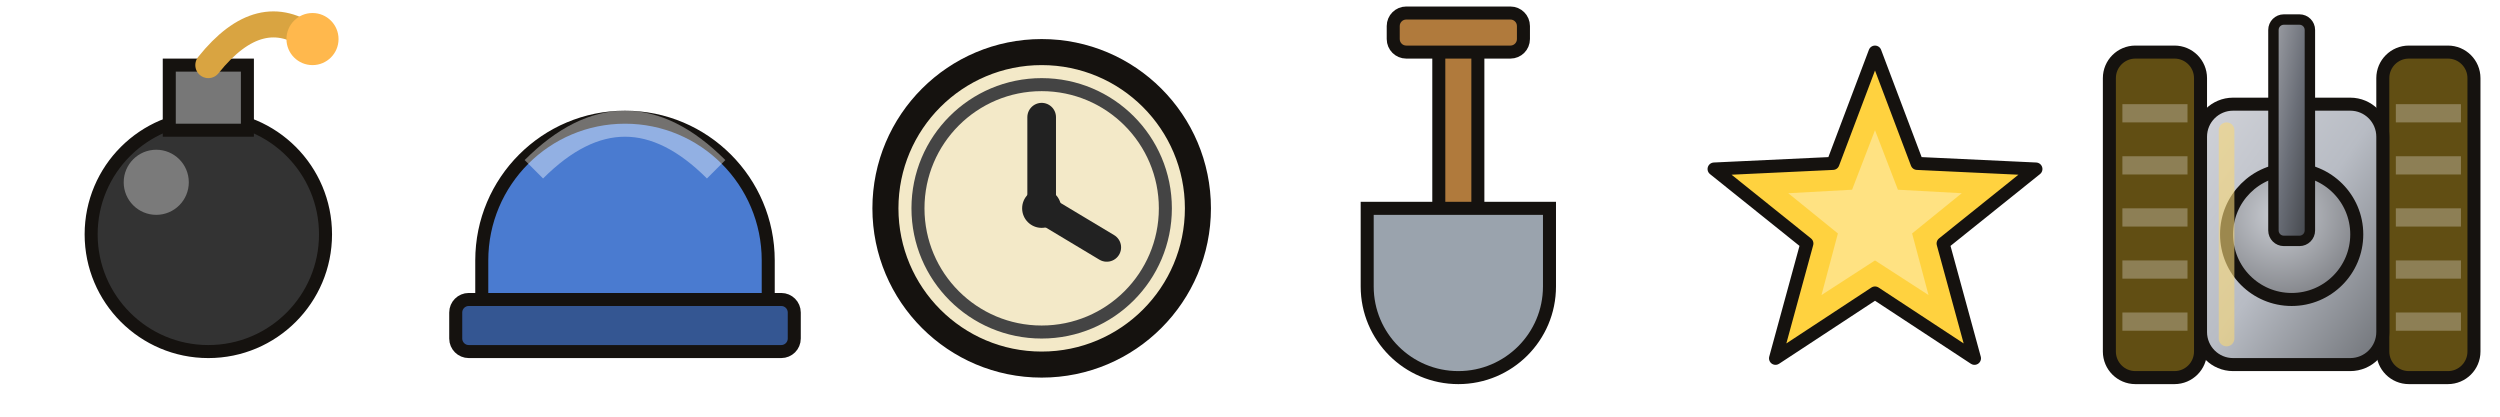
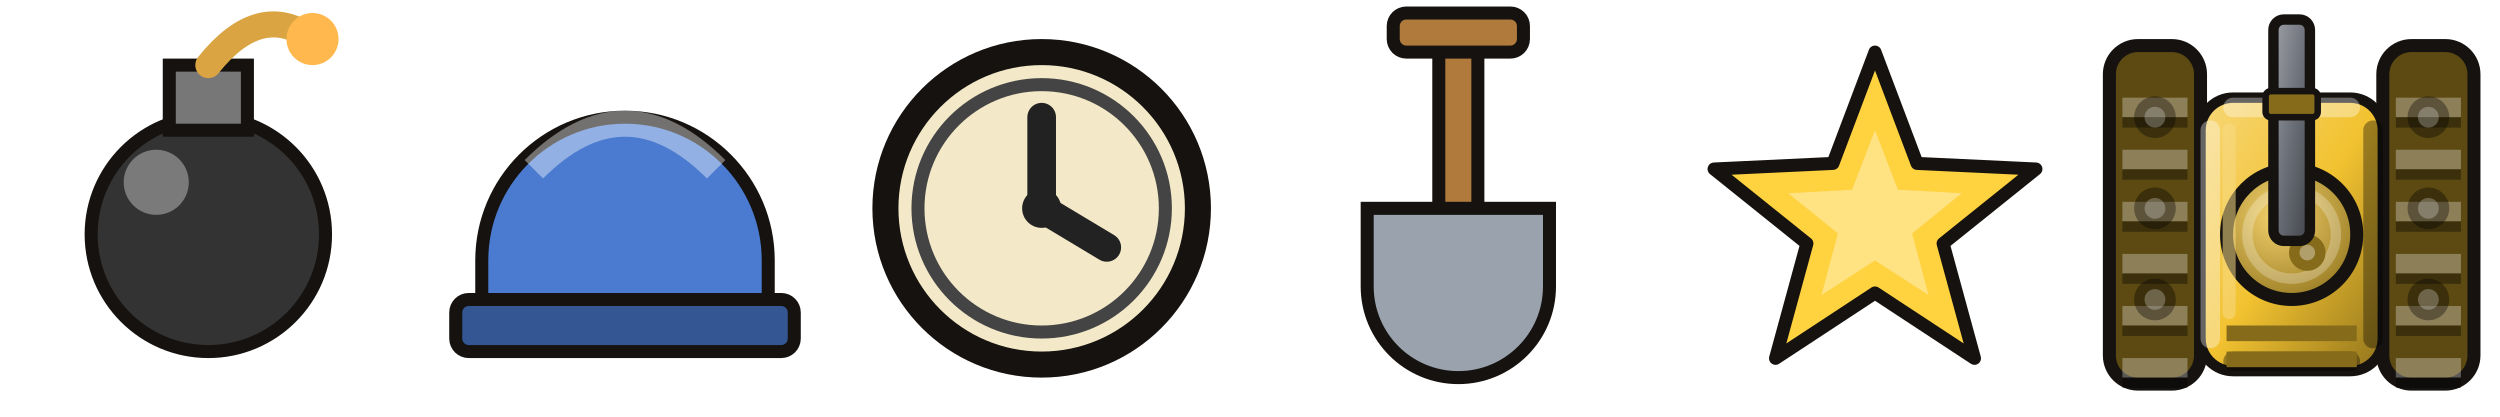
<svg xmlns="http://www.w3.org/2000/svg" width="192" height="32" viewBox="0 0 192 32">
  <defs>
    <linearGradient id="hull-p1" x1="0" y1="0" x2="1" y2="1">
      <stop offset="0" stop-color="#f7d778" />
      <stop offset="0.5" stop-color="#f2c230" />
      <stop offset="1" stop-color="#91741d" />
    </linearGradient>
    <radialGradient id="turret-p1" cx="0.4" cy="0.35" r="0.75">
-       <stop offset="0" stop-color="#f5d164" />
-       <stop offset="1" stop-color="#9d7e1f" />
+       <stop offset="0" stop-color="#f6d46e" />
+       <stop offset="1" stop-color="#91741d" />
    </radialGradient>
    <linearGradient id="hull-p2" x1="0" y1="0" x2="1" y2="1">
      <stop offset="0" stop-color="#89d19e" />
      <stop offset="0.5" stop-color="#49b86a" />
      <stop offset="1" stop-color="#2c6e40" />
    </linearGradient>
    <radialGradient id="turret-p2" cx="0.4" cy="0.35" r="0.75">
-       <stop offset="0" stop-color="#77ca8f" />
-       <stop offset="1" stop-color="#2f7845" />
+       <stop offset="0" stop-color="#80cd97" />
+       <stop offset="1" stop-color="#2c6e40" />
    </radialGradient>
    <linearGradient id="hull-basic" x1="0" y1="0" x2="1" y2="1">
      <stop offset="0" stop-color="#d1d3d9" />
      <stop offset="0.5" stop-color="#b8bcc4" />
      <stop offset="1" stop-color="#6e7176" />
    </linearGradient>
    <radialGradient id="turret-basic" cx="0.4" cy="0.35" r="0.75">
-       <stop offset="0" stop-color="#cacdd3" />
-       <stop offset="1" stop-color="#787a7f" />
+       <stop offset="0" stop-color="#cdd0d6" />
+       <stop offset="1" stop-color="#6e7176" />
    </radialGradient>
    <linearGradient id="hull-fast" x1="0" y1="0" x2="1" y2="1">
      <stop offset="0" stop-color="#c1cedc" />
      <stop offset="0.5" stop-color="#9fb3c9" />
      <stop offset="1" stop-color="#5f6b79" />
    </linearGradient>
    <radialGradient id="turret-fast" cx="0.4" cy="0.35" r="0.75">
-       <stop offset="0" stop-color="#b7c6d7" />
-       <stop offset="1" stop-color="#677483" />
+       <stop offset="0" stop-color="#bccad9" />
+       <stop offset="1" stop-color="#5f6b79" />
    </radialGradient>
    <linearGradient id="hull-power" x1="0" y1="0" x2="1" y2="1">
      <stop offset="0" stop-color="#dcd1c1" />
      <stop offset="0.5" stop-color="#c9b89f" />
      <stop offset="1" stop-color="#796e5f" />
    </linearGradient>
    <radialGradient id="turret-power" cx="0.4" cy="0.35" r="0.75">
-       <stop offset="0" stop-color="#d7cab7" />
-       <stop offset="1" stop-color="#837867" />
+       <stop offset="0" stop-color="#d9cdbc" />
+       <stop offset="1" stop-color="#796e5f" />
    </radialGradient>
    <linearGradient id="hull-armor" x1="0" y1="0" x2="1" y2="1">
      <stop offset="0" stop-color="#b6bcc5" />
      <stop offset="0.5" stop-color="#8f98a6" />
      <stop offset="1" stop-color="#565b64" />
    </linearGradient>
    <radialGradient id="turret-armor" cx="0.4" cy="0.35" r="0.75">
-       <stop offset="0" stop-color="#abb2bc" />
-       <stop offset="1" stop-color="#5d636c" />
+       <stop offset="0" stop-color="#b1b7c1" />
+       <stop offset="1" stop-color="#565b64" />
+     </radialGradient>
+     <linearGradient id="barrel" x1="0" y1="0" x2="1" y2="1">
+       <stop offset="0" stop-color="#9fa1a7" />
+       <stop offset="0.5" stop-color="#6b6f78" />
+       <stop offset="1" stop-color="#404348" />
+     </linearGradient>
+     <linearGradient id="hull-p1" x1="0" y1="0" x2="1" y2="1">
+       <stop offset="0" stop-color="#f7d778" />
+       <stop offset="0.5" stop-color="#f2c230" />
+       <stop offset="1" stop-color="#91741d" />
+     </linearGradient>
+     <radialGradient id="turret-p1" cx="0.4" cy="0.35" r="0.75">
+       <stop offset="0" stop-color="#f6d46e" />
+       <stop offset="1" stop-color="#91741d" />
+     </radialGradient>
+     <linearGradient id="hull-p2" x1="0" y1="0" x2="1" y2="1">
+       <stop offset="0" stop-color="#89d19e" />
+       <stop offset="0.5" stop-color="#49b86a" />
+       <stop offset="1" stop-color="#2c6e40" />
+     </linearGradient>
+     <radialGradient id="turret-p2" cx="0.4" cy="0.35" r="0.75">
+       <stop offset="0" stop-color="#80cd97" />
+       <stop offset="1" stop-color="#2c6e40" />
+     </radialGradient>
+     <linearGradient id="hull-basic" x1="0" y1="0" x2="1" y2="1">
+       <stop offset="0" stop-color="#d1d3d9" />
+       <stop offset="0.5" stop-color="#b8bcc4" />
+       <stop offset="1" stop-color="#6e7176" />
+     </linearGradient>
+     <radialGradient id="turret-basic" cx="0.4" cy="0.35" r="0.75">
+       <stop offset="0" stop-color="#cdd0d6" />
+       <stop offset="1" stop-color="#6e7176" />
+     </radialGradient>
+     <linearGradient id="hull-fast" x1="0" y1="0" x2="1" y2="1">
+       <stop offset="0" stop-color="#c1cedc" />
+       <stop offset="0.5" stop-color="#9fb3c9" />
+       <stop offset="1" stop-color="#5f6b79" />
+     </linearGradient>
+     <radialGradient id="turret-fast" cx="0.4" cy="0.35" r="0.75">
+       <stop offset="0" stop-color="#bccad9" />
+       <stop offset="1" stop-color="#5f6b79" />
+     </radialGradient>
+     <linearGradient id="hull-power" x1="0" y1="0" x2="1" y2="1">
+       <stop offset="0" stop-color="#dcd1c1" />
+       <stop offset="0.5" stop-color="#c9b89f" />
+       <stop offset="1" stop-color="#796e5f" />
+     </linearGradient>
+     <radialGradient id="turret-power" cx="0.4" cy="0.35" r="0.75">
+       <stop offset="0" stop-color="#d9cdbc" />
+       <stop offset="1" stop-color="#796e5f" />
+     </radialGradient>
+     <linearGradient id="hull-armor" x1="0" y1="0" x2="1" y2="1">
+       <stop offset="0" stop-color="#b6bcc5" />
+       <stop offset="0.5" stop-color="#8f98a6" />
+       <stop offset="1" stop-color="#565b64" />
+     </linearGradient>
+     <radialGradient id="turret-armor" cx="0.4" cy="0.35" r="0.75">
+       <stop offset="0" stop-color="#b1b7c1" />
+       <stop offset="1" stop-color="#565b64" />
    </radialGradient>
    <linearGradient id="barrel" x1="0" y1="0" x2="1" y2="1">
      <stop offset="0" stop-color="#9fa1a7" />
      <stop offset="0.5" stop-color="#6b6f78" />
      <stop offset="1" stop-color="#404348" />
    </linearGradient>
  </defs>
  <g transform="translate(0 0)">
    <circle cx="16" cy="18" r="9" fill="#333" stroke="#15120f" />
    <rect x="13" y="5" width="6" height="5" fill="#777" stroke="#15120f" />
    <path d="M16 5 q4 -5 8 -2" fill="none" stroke="#d9a441" stroke-width="2" stroke-linecap="round" />
    <circle cx="24" cy="3" r="2" fill="#ffb84d" />
    <circle cx="12" cy="14" r="2.5" fill="rgba(255,255,255,.35)" />
  </g>
  <g transform="translate(32 0)">
    <path d="M5 20 a11 11 0 0 1 22 0 v4 h-22z" fill="#4a7bd0" stroke="#15120f" />
    <rect x="3" y="23" width="26" height="4" fill="#345692" stroke="#15120f" rx="1" />
    <path d="M9 13 q7 -7 14 0" fill="none" stroke="rgba(255,255,255,.4)" stroke-width="2" />
  </g>
  <g transform="translate(64 0)">
    <circle cx="16" cy="16" r="12" fill="#f3e9c8" stroke="#15120f" stroke-width="2" />
    <circle cx="16" cy="16" r="9.5" fill="none" stroke="#444" stroke-width="1" />
    <line x1="16" y1="16" x2="16" y2="9" stroke="#222" stroke-width="2.2" stroke-linecap="round" />
    <line x1="16" y1="16" x2="21" y2="19" stroke="#222" stroke-width="2.2" stroke-linecap="round" />
    <circle cx="16" cy="16" r="1.5" fill="#222" />
  </g>
  <g transform="translate(96 0)">
    <rect x="14.5" y="2" width="3" height="15" fill="#b07a3c" stroke="#15120f" rx="1" />
    <rect x="11" y="1" width="10" height="3" fill="#b07a3c" stroke="#15120f" rx="1" />
    <path d="M9 16 h14 v6 a7 7 0 0 1 -14 0z" fill="#9aa3ad" stroke="#15120f" />
  </g>
  <g transform="translate(128 0)">
    <polygon points="16,4 19.23,12.55 28.36,12.98 21.23,18.7 23.64,27.52 16,22.5 8.36,27.52 10.77,18.7 3.64,12.98 12.77,12.55" fill="#ffd23f" stroke="#15120f" stroke-linejoin="round" />
    <polygon points="16,10 17.76,14.57 22.66,14.84 18.85,17.93 20.11,22.66 16,20 11.89,22.66 13.15,17.93 9.34,14.84 14.24,14.57" fill="rgba(255,255,255,.35)" />
  </g>
  <g transform="translate(160 0)">
-     <rect x="2" y="4" width="7" height="25" fill="#614e13" rx="2" stroke="#15120f" stroke-width="1" />
-     <rect x="3" y="8" width="5" height="1.4" fill="rgba(255,255,255,.28)" />
-     <rect x="3" y="12" width="5" height="1.4" fill="rgba(255,255,255,.28)" />
-     <rect x="3" y="16" width="5" height="1.4" fill="rgba(255,255,255,.28)" />
-     <rect x="3" y="20" width="5" height="1.4" fill="rgba(255,255,255,.28)" />
-     <rect x="3" y="24" width="5" height="1.4" fill="rgba(255,255,255,.28)" />
-     <rect x="23" y="4" width="7" height="25" fill="#614e13" rx="2" stroke="#15120f" stroke-width="1" />
-     <rect x="24" y="8" width="5" height="1.4" fill="rgba(255,255,255,.28)" />
-     <rect x="24" y="12" width="5" height="1.4" fill="rgba(255,255,255,.28)" />
-     <rect x="24" y="16" width="5" height="1.4" fill="rgba(255,255,255,.28)" />
-     <rect x="24" y="20" width="5" height="1.4" fill="rgba(255,255,255,.28)" />
-     <rect x="24" y="24" width="5" height="1.4" fill="rgba(255,255,255,.28)" />
-     <rect x="9" y="8" width="14" height="20" fill="url(#hull-basic)" rx="2.5" stroke="#15120f" stroke-width="1" />
-     <circle cx="16" cy="18" r="5" fill="url(#turret-basic)" stroke="#15120f" stroke-width="1" />
+     <rect x="2" y="3.5" width="7" height="26" fill="#5c4a12" rx="2.2" stroke="#15120f" stroke-width="1" />
+     <rect x="3" y="7.5" width="5" height="1.5" fill="rgba(255,255,255,.3)" />
+     <rect x="3" y="9" width="5" height="0.8" fill="rgba(0,0,0,.35)" />
+     <rect x="3" y="11.5" width="5" height="1.5" fill="rgba(255,255,255,.3)" />
+     <rect x="3" y="13" width="5" height="0.8" fill="rgba(0,0,0,.35)" />
+     <rect x="3" y="15.5" width="5" height="1.5" fill="rgba(255,255,255,.3)" />
+     <rect x="3" y="17" width="5" height="0.8" fill="rgba(0,0,0,.35)" />
+     <rect x="3" y="19.5" width="5" height="1.5" fill="rgba(255,255,255,.3)" />
+     <rect x="3" y="21" width="5" height="0.8" fill="rgba(0,0,0,.35)" />
+     <rect x="3" y="23.5" width="5" height="1.5" fill="rgba(255,255,255,.3)" />
+     <rect x="3" y="25" width="5" height="0.8" fill="rgba(0,0,0,.35)" />
+     <rect x="3" y="27.5" width="5" height="1.5" fill="rgba(255,255,255,.3)" />
+     <rect x="3" y="29" width="5" height="0.8" fill="rgba(0,0,0,.35)" />
+     <circle cx="5.5" cy="9" r="1.6" fill="rgba(0,0,0,.35)" />
+     <circle cx="5.5" cy="9" r="0.8" fill="rgba(255,255,255,.25)" />
+     <circle cx="5.5" cy="16" r="1.6" fill="rgba(0,0,0,.35)" />
+     <circle cx="5.5" cy="16" r="0.8" fill="rgba(255,255,255,.25)" />
+     <circle cx="5.5" cy="23" r="1.6" fill="rgba(0,0,0,.35)" />
+     <circle cx="5.5" cy="23" r="0.8" fill="rgba(255,255,255,.25)" />
+     <rect x="23" y="3.5" width="7" height="26" fill="#5c4a12" rx="2.2" stroke="#15120f" stroke-width="1" />
+     <rect x="24" y="7.5" width="5" height="1.5" fill="rgba(255,255,255,.3)" />
+     <rect x="24" y="9" width="5" height="0.8" fill="rgba(0,0,0,.35)" />
+     <rect x="24" y="11.5" width="5" height="1.5" fill="rgba(255,255,255,.3)" />
+     <rect x="24" y="13" width="5" height="0.8" fill="rgba(0,0,0,.35)" />
+     <rect x="24" y="15.5" width="5" height="1.5" fill="rgba(255,255,255,.3)" />
+     <rect x="24" y="17" width="5" height="0.8" fill="rgba(0,0,0,.35)" />
+     <rect x="24" y="19.5" width="5" height="1.5" fill="rgba(255,255,255,.3)" />
+     <rect x="24" y="21" width="5" height="0.8" fill="rgba(0,0,0,.35)" />
+     <rect x="24" y="23.5" width="5" height="1.5" fill="rgba(255,255,255,.3)" />
+     <rect x="24" y="25" width="5" height="0.8" fill="rgba(0,0,0,.35)" />
+     <rect x="24" y="27.5" width="5" height="1.5" fill="rgba(255,255,255,.3)" />
+     <rect x="24" y="29" width="5" height="0.8" fill="rgba(0,0,0,.35)" />
+     <circle cx="26.5" cy="9" r="1.6" fill="rgba(0,0,0,.35)" />
+     <circle cx="26.5" cy="9" r="0.8" fill="rgba(255,255,255,.25)" />
+     <circle cx="26.5" cy="16" r="1.6" fill="rgba(0,0,0,.35)" />
+     <circle cx="26.5" cy="16" r="0.8" fill="rgba(255,255,255,.25)" />
+     <circle cx="26.5" cy="23" r="1.6" fill="rgba(0,0,0,.35)" />
+     <circle cx="26.5" cy="23" r="0.8" fill="rgba(255,255,255,.25)" />
+     <rect x="9" y="7.5" width="14" height="21" fill="url(#hull-p1)" rx="2.5" stroke="#15120f" stroke-width=".8" />
+     <path d="M11.5 8.25 H20.5 M9.75 10 V26" fill="none" stroke="rgba(255,255,255,.35)" stroke-width="1.5" stroke-linecap="round" />
+     <path d="M11.5 27.75 H20.5 M22.25 10 V26" fill="none" stroke="rgba(0,0,0,.35)" stroke-width="1.5" stroke-linecap="round" />
+     <rect x="11" y="25" width="10" height="1.2" fill="#856b1a" />
+     <rect x="11" y="27" width="10" height="1.2" fill="#856b1a" />
+     <circle cx="16" cy="18" r="5" fill="url(#turret-p1)" stroke="#15120f" stroke-width="1" />
+     <circle cx="16" cy="18" r="3.4" fill="none" stroke="rgba(255,255,255,.25)" stroke-width=".8" />
+     <circle cx="17.2" cy="19.4" r="1.4" fill="#856b1a" />
+     <circle cx="17.2" cy="19.4" r="0.6" fill="rgba(255,255,255,.35)" />
    <rect x="14.6" y="1.5" width="2.8" height="17" fill="url(#barrel)" stroke="#15120f" stroke-width=".8" rx=".8" />
-     <line x1="11" y1="10" x2="11" y2="26" stroke="#f7d778" stroke-width="1.2" opacity=".6" stroke-linecap="round" />
+     <rect x="14" y="7" width="4" height="2" fill="#856b1a" stroke="#15120f" stroke-width=".5" rx=".4" />
+     <line x1="11.2" y1="10" x2="11.2" y2="24" stroke="#f7da83" stroke-width="1" opacity=".55" stroke-linecap="round" />
  </g>
</svg>
